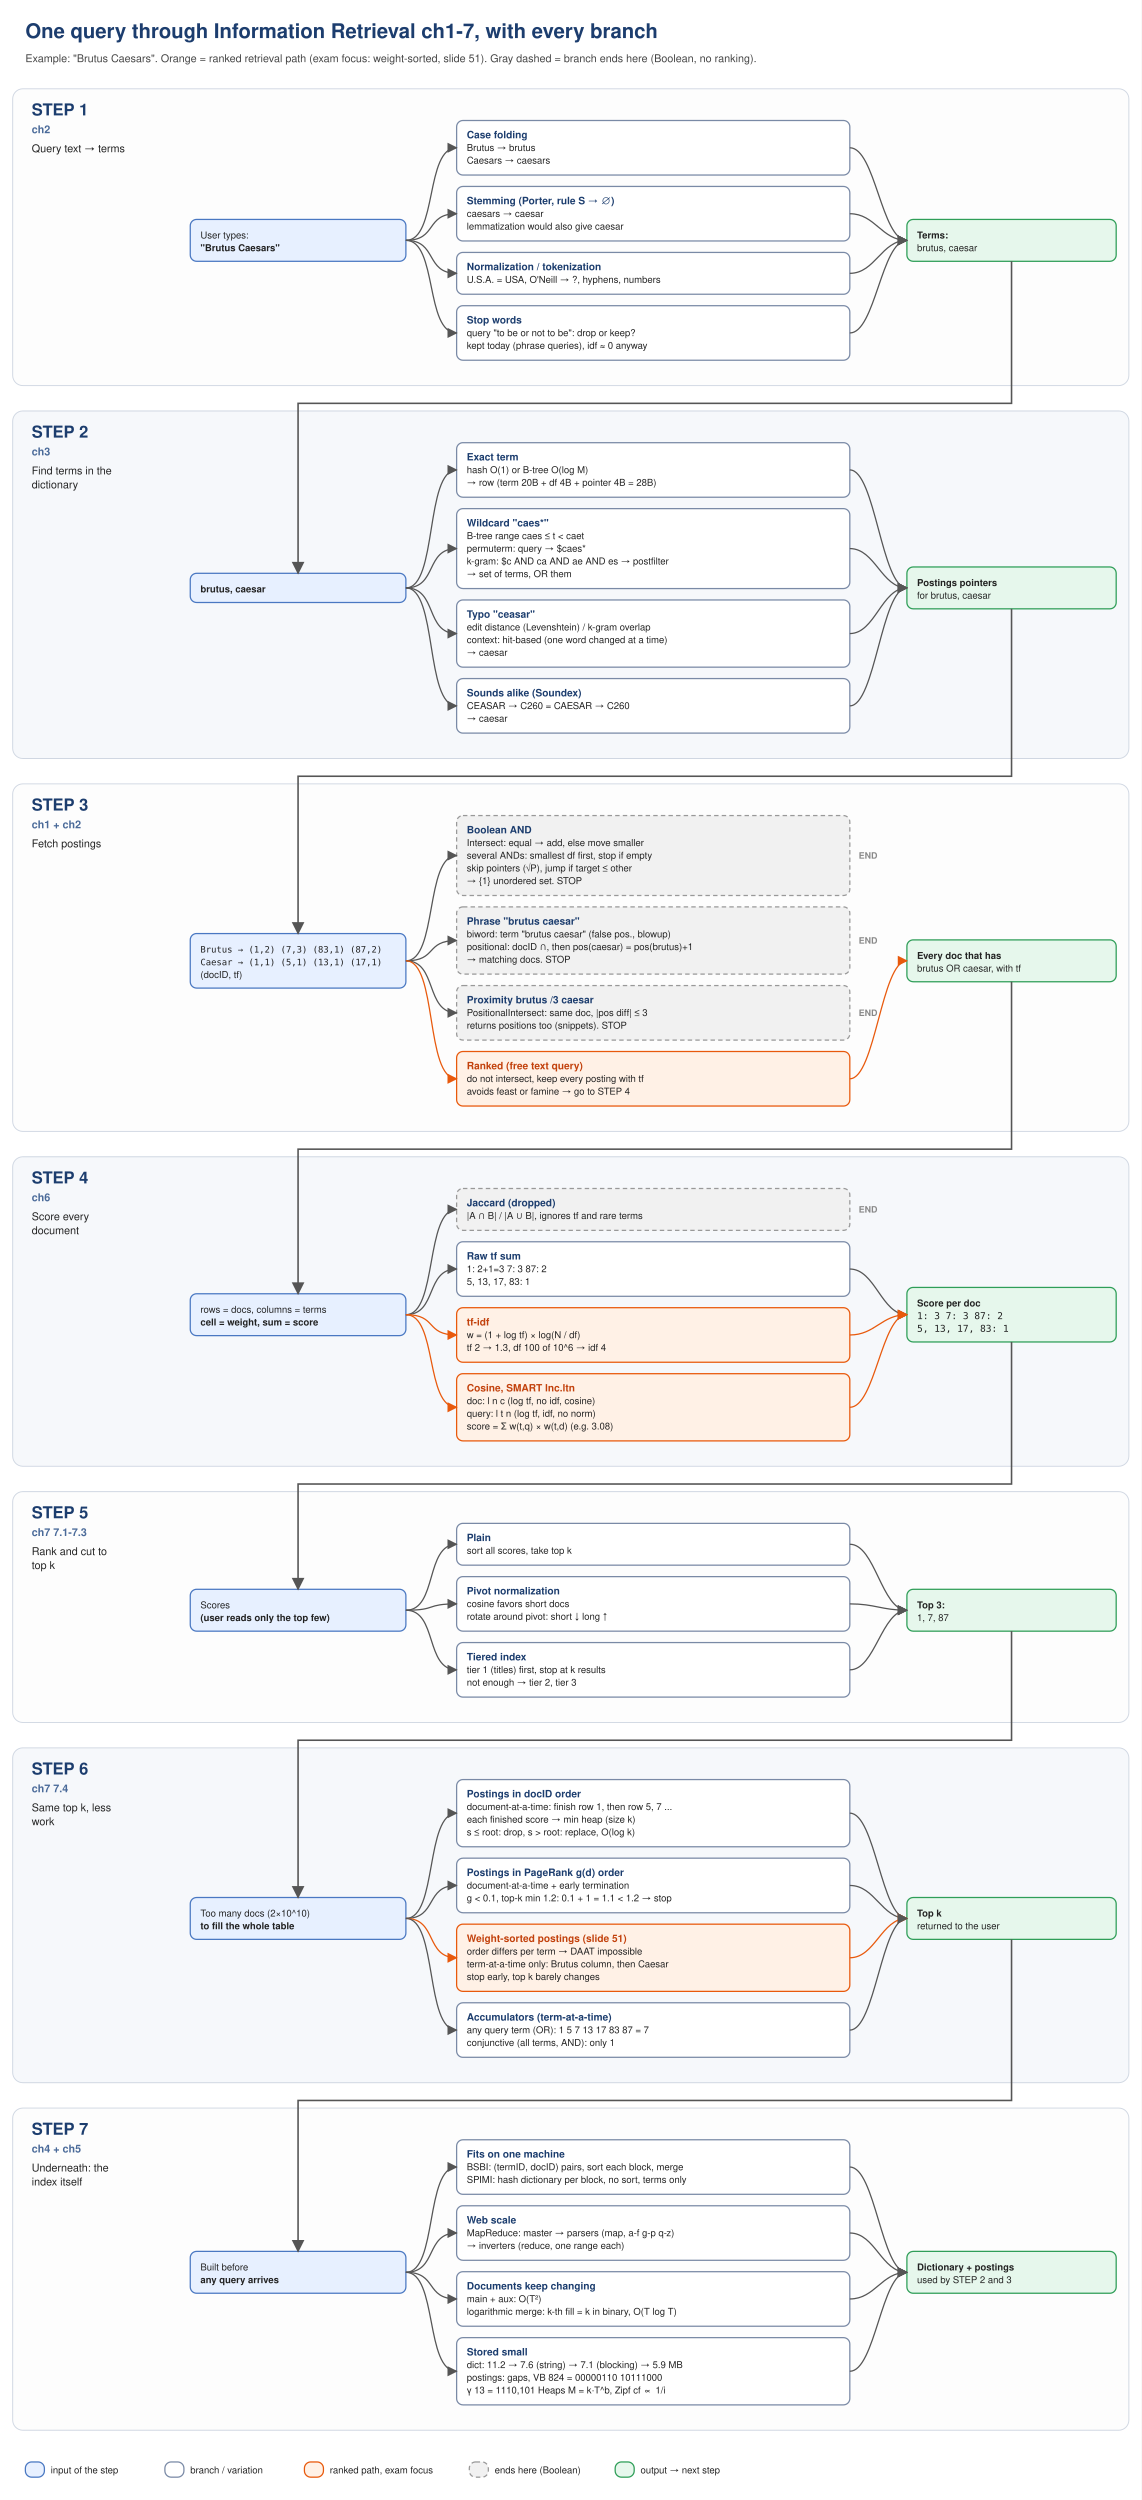
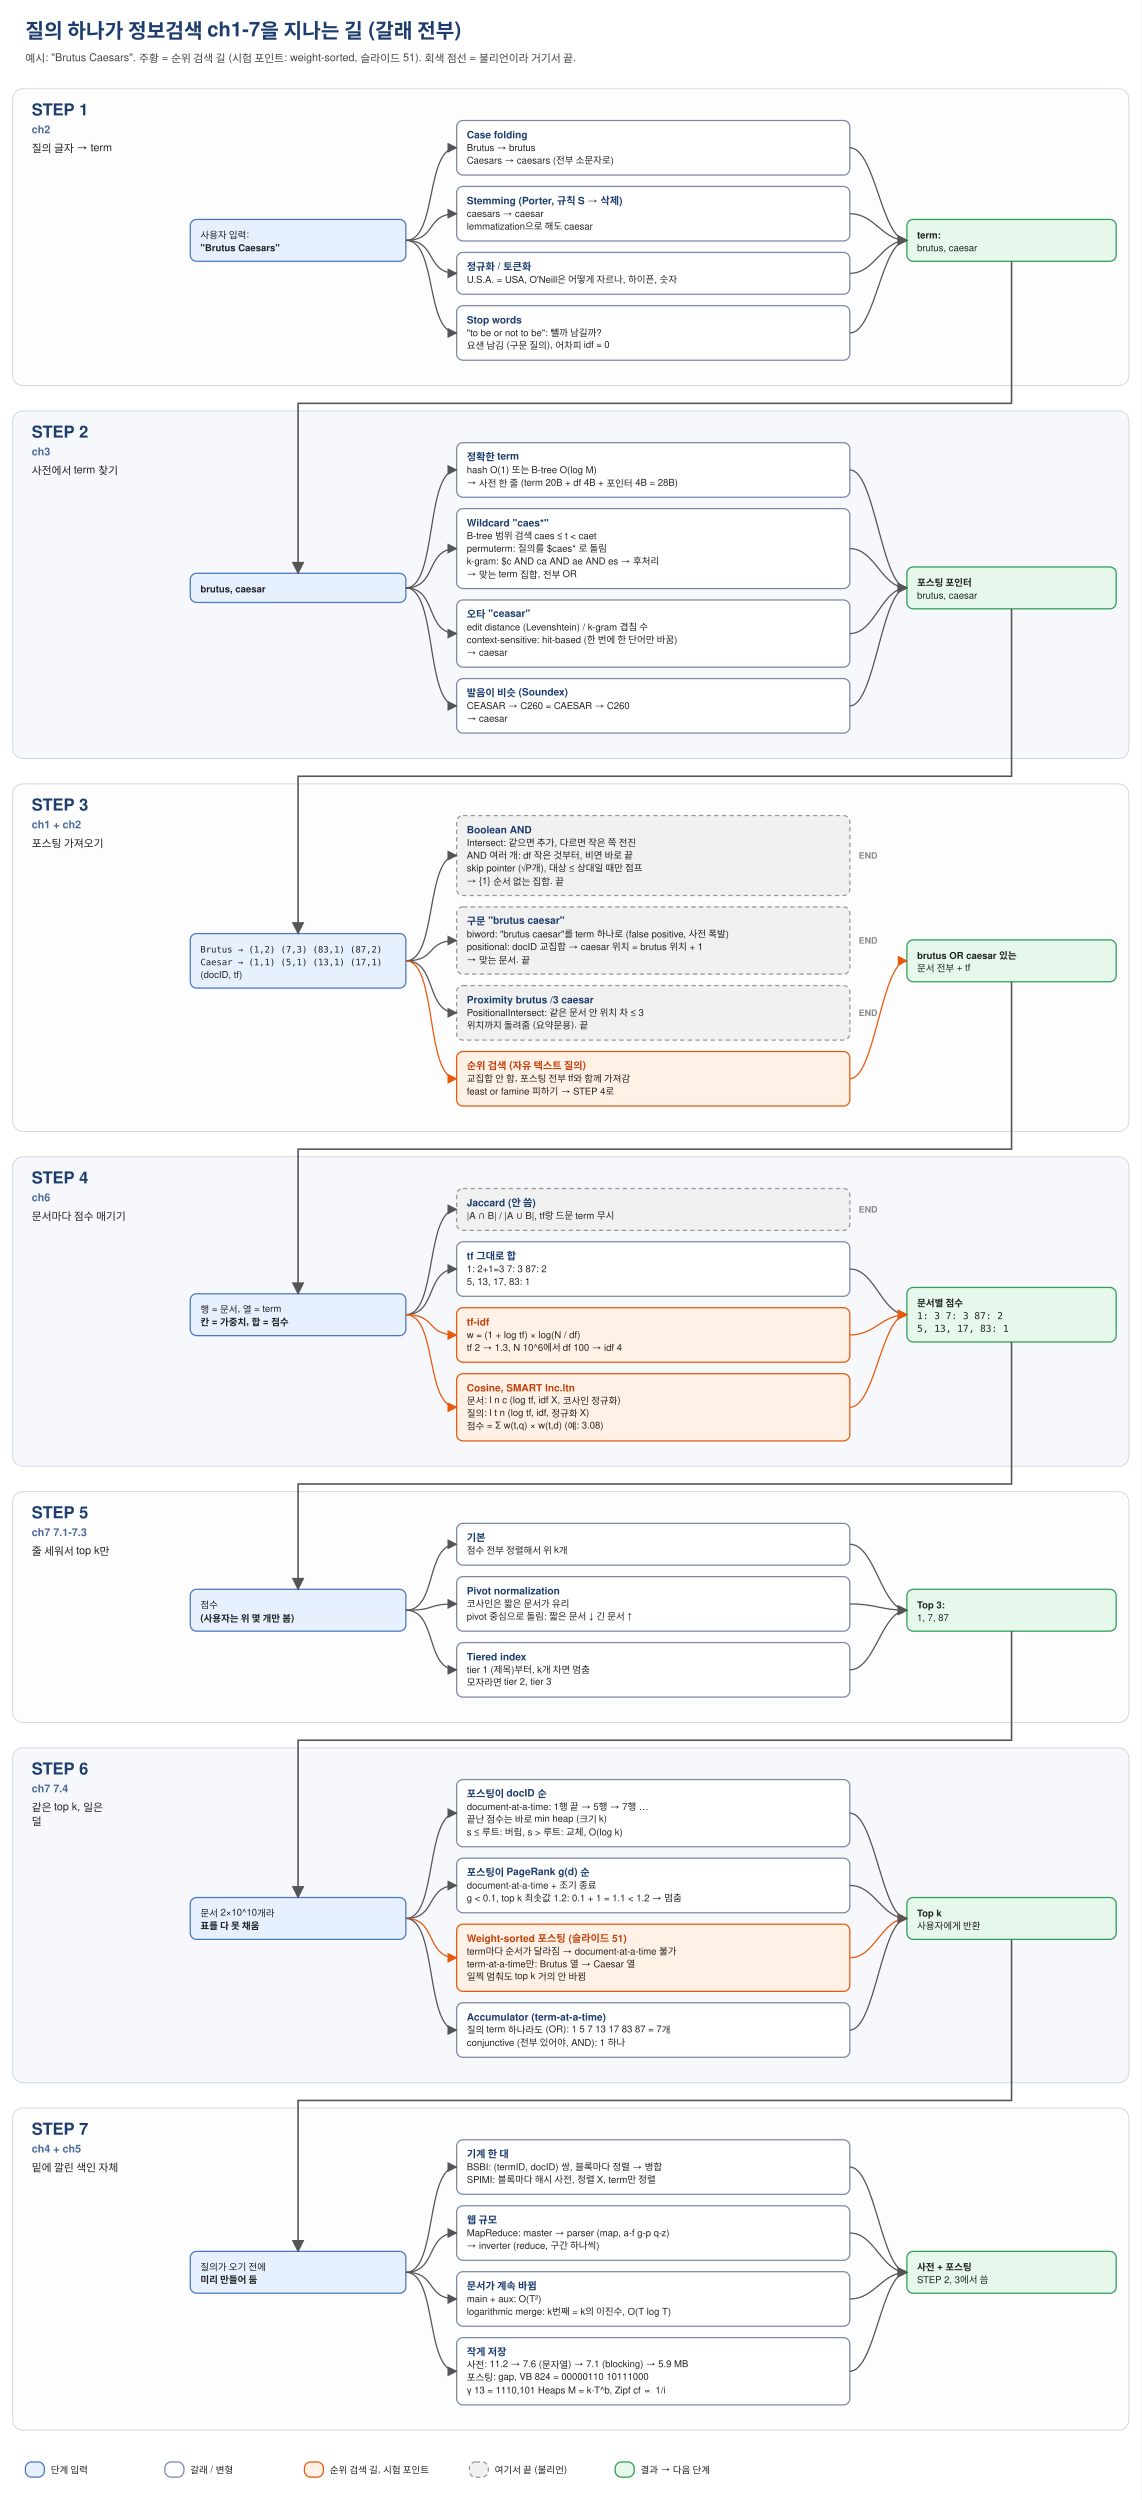
- <svg xmlns="http://www.w3.org/2000/svg" viewBox="0 0 1800 3942" width="1800" height="3942" font-family="Helvetica, Arial, sans-serif">
+ <svg xmlns="http://www.w3.org/2000/svg" viewBox="0 0 1800 3942" width="1800" height="3942" font-family="Apple SD Gothic Neo, Noto Sans KR, Malgun Gothic, Helvetica, Arial, sans-serif">
  <defs>
    <marker id="a" viewBox="0 0 10 10" refX="9" refY="5" markerWidth="8" markerHeight="8" orient="auto-start-reverse">
      <path d="M0,0 L10,5 L0,10 z" fill="#555" />
    </marker>
    <marker id="h" viewBox="0 0 10 10" refX="9" refY="5" markerWidth="8" markerHeight="8" orient="auto-start-reverse">
      <path d="M0,0 L10,5 L0,10 z" fill="#e8590c" />
    </marker>
  </defs>
  <rect width="1800" height="3942" fill="#ffffff" />
-   <text x="40" y="60" font-size="32" font-weight="700" fill="#1c3d6e">One query through Information Retrieval ch1-7, with every branch</text>
-   <text x="40" y="98" font-size="17" fill="#444">Example: "Brutus Caesars".  Orange = ranked retrieval path (exam focus: weight-sorted, slide 51).  Gray dashed = branch ends here (Boolean, no ranking).</text>
+   <text x="40" y="60" font-size="32" font-weight="700" fill="#1c3d6e">질의 하나가 정보검색 ch1-7을 지나는 길 (갈래 전부)</text>
+   <text x="40" y="98" font-size="17" fill="#444">예시: "Brutus Caesars".  주황 = 순위 검색 길 (시험 포인트: weight-sorted, 슬라이드 51).  회색 점선 = 불리언이라 거기서 끝.</text>
  <rect x="20" y="140" width="1760" height="468" rx="16" fill="#fdfdfd" stroke="#d0d7e2" stroke-width="1.5" />
  <text x="50" y="182" font-size="26" font-weight="700" fill="#1c3d6e">STEP 1</text>
  <text x="50" y="210" font-size="17" font-weight="700" fill="#4a6a99">ch2</text>
-   <text x="50" y="240" font-size="17" fill="#222">Query text → terms</text>
+   <text x="50" y="240" font-size="17" fill="#222">질의 글자 → term</text>
  <rect x="300" y="346" width="340" height="66" rx="10" fill="#e7f0ff" stroke="#4a78c2" stroke-width="2" />
-   <text x="316" y="376" font-size="15" fill="#222">User types:</text>
+   <text x="316" y="376" font-size="15" fill="#222">사용자 입력:</text>
  <text x="316" y="396" font-size="15" font-weight="700" fill="#222">"Brutus Caesars"</text>
  <rect x="1430" y="346" width="330" height="66" rx="10" fill="#e6f7ec" stroke="#2f9e58" stroke-width="2" />
-   <text x="1446" y="376" font-size="15" font-weight="700" fill="#222">Terms:</text>
+   <text x="1446" y="376" font-size="15" font-weight="700" fill="#222">term:</text>
  <text x="1446" y="396" font-size="15" fill="#222">brutus, caesar</text>
  <rect x="720" y="190" width="620" height="86" rx="10" fill="#ffffff" stroke="#7a8aa6" stroke-width="2" />
  <text x="736" y="218" font-size="16" font-weight="700" fill="#1c3d6e">Case folding</text>
  <text x="736" y="238" font-size="15" fill="#222">Brutus → brutus</text>
-   <text x="736" y="258" font-size="15" fill="#222">Caesars → caesars</text>
+   <text x="736" y="258" font-size="15" fill="#222">Caesars → caesars (전부 소문자로)</text>
  <path d="M640,379 C690,379 670,233 720,233" fill="none" stroke="#555" stroke-width="2" marker-end="url(#a)" />
  <path d="M1340,233 C1380,233 1390,379 1430,379" fill="none" stroke="#555" stroke-width="2" marker-end="url(#a)" />
  <rect x="720" y="294" width="620" height="86" rx="10" fill="#ffffff" stroke="#7a8aa6" stroke-width="2" />
-   <text x="736" y="322" font-size="16" font-weight="700" fill="#1c3d6e">Stemming (Porter, rule S → ∅)</text>
+   <text x="736" y="322" font-size="16" font-weight="700" fill="#1c3d6e">Stemming (Porter, 규칙 S → 삭제)</text>
  <text x="736" y="342" font-size="15" fill="#222">caesars → caesar</text>
-   <text x="736" y="362" font-size="15" fill="#222">lemmatization would also give caesar</text>
+   <text x="736" y="362" font-size="15" fill="#222">lemmatization으로 해도 caesar</text>
  <path d="M640,379 C690,379 670,337 720,337" fill="none" stroke="#555" stroke-width="2" marker-end="url(#a)" />
  <path d="M1340,337 C1380,337 1390,379 1430,379" fill="none" stroke="#555" stroke-width="2" marker-end="url(#a)" />
  <rect x="720" y="398" width="620" height="66" rx="10" fill="#ffffff" stroke="#7a8aa6" stroke-width="2" />
-   <text x="736" y="426" font-size="16" font-weight="700" fill="#1c3d6e">Normalization / tokenization</text>
-   <text x="736" y="446" font-size="15" fill="#222">U.S.A. = USA, O'Neill → ?, hyphens, numbers</text>
+   <text x="736" y="426" font-size="16" font-weight="700" fill="#1c3d6e">정규화 / 토큰화</text>
+   <text x="736" y="446" font-size="15" fill="#222">U.S.A. = USA, O'Neill은 어떻게 자르나, 하이픈, 숫자</text>
  <path d="M640,379 C690,379 670,431 720,431" fill="none" stroke="#555" stroke-width="2" marker-end="url(#a)" />
  <path d="M1340,431 C1380,431 1390,379 1430,379" fill="none" stroke="#555" stroke-width="2" marker-end="url(#a)" />
  <rect x="720" y="482" width="620" height="86" rx="10" fill="#ffffff" stroke="#7a8aa6" stroke-width="2" />
  <text x="736" y="510" font-size="16" font-weight="700" fill="#1c3d6e">Stop words</text>
-   <text x="736" y="530" font-size="15" fill="#222">query "to be or not to be": drop or keep?</text>
-   <text x="736" y="550" font-size="15" fill="#222">kept today (phrase queries), idf ≈ 0 anyway</text>
+   <text x="736" y="530" font-size="15" fill="#222">"to be or not to be": 뺄까 남길까?</text>
+   <text x="736" y="550" font-size="15" fill="#222">요샌 남김 (구문 질의), 어차피 idf ≈ 0</text>
  <path d="M640,379 C690,379 670,525 720,525" fill="none" stroke="#555" stroke-width="2" marker-end="url(#a)" />
  <path d="M1340,525 C1380,525 1390,379 1430,379" fill="none" stroke="#555" stroke-width="2" marker-end="url(#a)" />
  <rect x="20" y="648" width="1760" height="548" rx="16" fill="#f6f8fb" stroke="#d0d7e2" stroke-width="1.5" />
  <text x="50" y="690" font-size="26" font-weight="700" fill="#1c3d6e">STEP 2</text>
  <text x="50" y="718" font-size="17" font-weight="700" fill="#4a6a99">ch3</text>
-   <text x="50" y="748" font-size="17" fill="#222">Find terms in the</text>
-   <text x="50" y="770" font-size="17" fill="#222">dictionary</text>
+   <text x="50" y="748" font-size="17" fill="#222">사전에서 term 찾기</text>
  <rect x="300" y="904" width="340" height="46" rx="10" fill="#e7f0ff" stroke="#4a78c2" stroke-width="2" />
  <text x="316" y="934" font-size="15" font-weight="700" fill="#222">brutus, caesar</text>
  <rect x="1430" y="894" width="330" height="66" rx="10" fill="#e6f7ec" stroke="#2f9e58" stroke-width="2" />
-   <text x="1446" y="924" font-size="15" font-weight="700" fill="#222">Postings pointers</text>
-   <text x="1446" y="944" font-size="15" fill="#222">for brutus, caesar</text>
+   <text x="1446" y="924" font-size="15" font-weight="700" fill="#222">포스팅 포인터</text>
+   <text x="1446" y="944" font-size="15" fill="#222">brutus, caesar</text>
  <path d="M1595,412 L1595,636 L470,636 L470,904" fill="none" stroke="#555" stroke-width="2.5" marker-end="url(#a)" />
  <rect x="720" y="698" width="620" height="86" rx="10" fill="#ffffff" stroke="#7a8aa6" stroke-width="2" />
-   <text x="736" y="726" font-size="16" font-weight="700" fill="#1c3d6e">Exact term</text>
-   <text x="736" y="746" font-size="15" fill="#222">hash O(1)  or  B-tree O(log M)</text>
-   <text x="736" y="766" font-size="15" fill="#222">→ row (term 20B + df 4B + pointer 4B = 28B)</text>
+   <text x="736" y="726" font-size="16" font-weight="700" fill="#1c3d6e">정확한 term</text>
+   <text x="736" y="746" font-size="15" fill="#222">hash O(1)  또는  B-tree O(log M)</text>
+   <text x="736" y="766" font-size="15" fill="#222">→ 사전 한 줄 (term 20B + df 4B + 포인터 4B = 28B)</text>
  <path d="M640,927 C690,927 670,741 720,741" fill="none" stroke="#555" stroke-width="2" marker-end="url(#a)" />
  <path d="M1340,741 C1380,741 1390,927 1430,927" fill="none" stroke="#555" stroke-width="2" marker-end="url(#a)" />
  <rect x="720" y="802" width="620" height="126" rx="10" fill="#ffffff" stroke="#7a8aa6" stroke-width="2" />
  <text x="736" y="830" font-size="16" font-weight="700" fill="#1c3d6e">Wildcard "caes*"</text>
-   <text x="736" y="850" font-size="15" fill="#222">B-tree range  caes ≤ t &lt; caet</text>
-   <text x="736" y="870" font-size="15" fill="#222">permuterm: query → $caes*</text>
-   <text x="736" y="890" font-size="15" fill="#222">k-gram: $c AND ca AND ae AND es → postfilter</text>
-   <text x="736" y="910" font-size="15" fill="#222">→ set of terms, OR them</text>
+   <text x="736" y="850" font-size="15" fill="#222">B-tree 범위 검색  caes ≤ t &lt; caet</text>
+   <text x="736" y="870" font-size="15" fill="#222">permuterm: 질의를 $caes* 로 돌림</text>
+   <text x="736" y="890" font-size="15" fill="#222">k-gram: $c AND ca AND ae AND es → 후처리</text>
+   <text x="736" y="910" font-size="15" fill="#222">→ 맞는 term 집합, 전부 OR</text>
  <path d="M640,927 C690,927 670,865 720,865" fill="none" stroke="#555" stroke-width="2" marker-end="url(#a)" />
  <path d="M1340,865 C1380,865 1390,927 1430,927" fill="none" stroke="#555" stroke-width="2" marker-end="url(#a)" />
  <rect x="720" y="946" width="620" height="106" rx="10" fill="#ffffff" stroke="#7a8aa6" stroke-width="2" />
-   <text x="736" y="974" font-size="16" font-weight="700" fill="#1c3d6e">Typo "ceasar"</text>
-   <text x="736" y="994" font-size="15" fill="#222">edit distance (Levenshtein) / k-gram overlap</text>
-   <text x="736" y="1014" font-size="15" fill="#222">context: hit-based (one word changed at a time)</text>
+   <text x="736" y="974" font-size="16" font-weight="700" fill="#1c3d6e">오타 "ceasar"</text>
+   <text x="736" y="994" font-size="15" fill="#222">edit distance (Levenshtein) / k-gram 겹침 수</text>
+   <text x="736" y="1014" font-size="15" fill="#222">context-sensitive: hit-based (한 번에 한 단어만 바꿈)</text>
  <text x="736" y="1034" font-size="15" fill="#222">→ caesar</text>
  <path d="M640,927 C690,927 670,999 720,999" fill="none" stroke="#555" stroke-width="2" marker-end="url(#a)" />
  <path d="M1340,999 C1380,999 1390,927 1430,927" fill="none" stroke="#555" stroke-width="2" marker-end="url(#a)" />
  <rect x="720" y="1070" width="620" height="86" rx="10" fill="#ffffff" stroke="#7a8aa6" stroke-width="2" />
-   <text x="736" y="1098" font-size="16" font-weight="700" fill="#1c3d6e">Sounds alike (Soundex)</text>
+   <text x="736" y="1098" font-size="16" font-weight="700" fill="#1c3d6e">발음이 비슷 (Soundex)</text>
  <text x="736" y="1118" font-size="15" fill="#222">CEASAR → C260 = CAESAR → C260</text>
  <text x="736" y="1138" font-size="15" fill="#222">→ caesar</text>
  <path d="M640,927 C690,927 670,1113 720,1113" fill="none" stroke="#555" stroke-width="2" marker-end="url(#a)" />
  <path d="M1340,1113 C1380,1113 1390,927 1430,927" fill="none" stroke="#555" stroke-width="2" marker-end="url(#a)" />
  <rect x="20" y="1236" width="1760" height="548" rx="16" fill="#fdfdfd" stroke="#d0d7e2" stroke-width="1.5" />
  <text x="50" y="1278" font-size="26" font-weight="700" fill="#1c3d6e">STEP 3</text>
  <text x="50" y="1306" font-size="17" font-weight="700" fill="#4a6a99">ch1 + ch2</text>
-   <text x="50" y="1336" font-size="17" fill="#222">Fetch postings</text>
+   <text x="50" y="1336" font-size="17" fill="#222">포스팅 가져오기</text>
  <rect x="300" y="1472" width="340" height="86" rx="10" fill="#e7f0ff" stroke="#4a78c2" stroke-width="2" />
  <text x="316" y="1502" font-size="14" fill="#222" font-family="Menlo, Consolas, monospace">Brutus → (1,2) (7,3) (83,1) (87,2)</text>
  <text x="316" y="1522" font-size="14" fill="#222" font-family="Menlo, Consolas, monospace">Caesar → (1,1) (5,1) (13,1) (17,1)</text>
  <text x="316" y="1542" font-size="15" fill="#222">(docID, tf)</text>
  <rect x="1430" y="1482" width="330" height="66" rx="10" fill="#e6f7ec" stroke="#2f9e58" stroke-width="2" />
-   <text x="1446" y="1512" font-size="15" font-weight="700" fill="#222">Every doc that has</text>
-   <text x="1446" y="1532" font-size="15" fill="#222">brutus OR caesar, with tf</text>
+   <text x="1446" y="1512" font-size="15" font-weight="700" fill="#222">brutus OR caesar 있는</text>
+   <text x="1446" y="1532" font-size="15" fill="#222">문서 전부 + tf</text>
  <path d="M1595,960 L1595,1224 L470,1224 L470,1472" fill="none" stroke="#555" stroke-width="2.5" marker-end="url(#a)" />
  <rect x="720" y="1286" width="620" height="126" rx="10" fill="#f1f1f1" stroke="#999" stroke-width="2" stroke-dasharray="7 5" />
  <text x="736" y="1314" font-size="16" font-weight="700" fill="#1c3d6e">Boolean AND</text>
-   <text x="736" y="1334" font-size="15" fill="#222">Intersect: equal → add, else move smaller</text>
-   <text x="736" y="1354" font-size="15" fill="#222">several ANDs: smallest df first, stop if empty</text>
-   <text x="736" y="1374" font-size="15" fill="#222">skip pointers (√P), jump if target ≤ other</text>
-   <text x="736" y="1394" font-size="15" fill="#222">→ {1}  unordered set. STOP</text>
+   <text x="736" y="1334" font-size="15" fill="#222">Intersect: 같으면 추가, 다르면 작은 쪽 전진</text>
+   <text x="736" y="1354" font-size="15" fill="#222">AND 여러 개: df 작은 것부터, 비면 바로 끝</text>
+   <text x="736" y="1374" font-size="15" fill="#222">skip pointer (√P개), 대상 ≤ 상대일 때만 점프</text>
+   <text x="736" y="1394" font-size="15" fill="#222">→ {1} 순서 없는 집합. 끝</text>
  <path d="M640,1515 C690,1515 670,1349 720,1349" fill="none" stroke="#555" stroke-width="2" marker-end="url(#a)" />
  <text x="1354" y="1354" font-size="14" font-weight="700" fill="#888">END</text>
  <rect x="720" y="1430" width="620" height="106" rx="10" fill="#f1f1f1" stroke="#999" stroke-width="2" stroke-dasharray="7 5" />
-   <text x="736" y="1458" font-size="16" font-weight="700" fill="#1c3d6e">Phrase "brutus caesar"</text>
-   <text x="736" y="1478" font-size="15" fill="#222">biword: term "brutus caesar" (false pos., blowup)</text>
-   <text x="736" y="1498" font-size="15" fill="#222">positional: docID ∩, then pos(caesar) = pos(brutus)+1</text>
-   <text x="736" y="1518" font-size="15" fill="#222">→ matching docs. STOP</text>
+   <text x="736" y="1458" font-size="16" font-weight="700" fill="#1c3d6e">구문 "brutus caesar"</text>
+   <text x="736" y="1478" font-size="15" fill="#222">biword: "brutus caesar"를 term 하나로 (false positive, 사전 폭발)</text>
+   <text x="736" y="1498" font-size="15" fill="#222">positional: docID 교집합 → caesar 위치 = brutus 위치 + 1</text>
+   <text x="736" y="1518" font-size="15" fill="#222">→ 맞는 문서. 끝</text>
  <path d="M640,1515 C690,1515 670,1483 720,1483" fill="none" stroke="#555" stroke-width="2" marker-end="url(#a)" />
  <text x="1354" y="1488" font-size="14" font-weight="700" fill="#888">END</text>
  <rect x="720" y="1554" width="620" height="86" rx="10" fill="#f1f1f1" stroke="#999" stroke-width="2" stroke-dasharray="7 5" />
  <text x="736" y="1582" font-size="16" font-weight="700" fill="#1c3d6e">Proximity  brutus /3 caesar</text>
-   <text x="736" y="1602" font-size="15" fill="#222">PositionalIntersect: same doc, |pos diff| ≤ 3</text>
-   <text x="736" y="1622" font-size="15" fill="#222">returns positions too (snippets). STOP</text>
+   <text x="736" y="1602" font-size="15" fill="#222">PositionalIntersect: 같은 문서 안 위치 차 ≤ 3</text>
+   <text x="736" y="1622" font-size="15" fill="#222">위치까지 돌려줌 (요약문용). 끝</text>
  <path d="M640,1515 C690,1515 670,1597 720,1597" fill="none" stroke="#555" stroke-width="2" marker-end="url(#a)" />
  <text x="1354" y="1602" font-size="14" font-weight="700" fill="#888">END</text>
  <rect x="720" y="1658" width="620" height="86" rx="10" fill="#fff1e6" stroke="#e8590c" stroke-width="2" />
-   <text x="736" y="1686" font-size="16" font-weight="700" fill="#c2410c">Ranked (free text query)</text>
-   <text x="736" y="1706" font-size="15" fill="#222">do not intersect, keep every posting with tf</text>
-   <text x="736" y="1726" font-size="15" fill="#222">avoids feast or famine → go to STEP 4</text>
+   <text x="736" y="1686" font-size="16" font-weight="700" fill="#c2410c">순위 검색 (자유 텍스트 질의)</text>
+   <text x="736" y="1706" font-size="15" fill="#222">교집합 안 함, 포스팅 전부 tf와 함께 가져감</text>
+   <text x="736" y="1726" font-size="15" fill="#222">feast or famine 피하기 → STEP 4로</text>
  <path d="M640,1515 C690,1515 670,1701 720,1701" fill="none" stroke="#e8590c" stroke-width="2" marker-end="url(#h)" />
  <path d="M1340,1701 C1380,1701 1390,1515 1430,1515" fill="none" stroke="#e8590c" stroke-width="2" marker-end="url(#h)" />
  <rect x="20" y="1824" width="1760" height="488" rx="16" fill="#f6f8fb" stroke="#d0d7e2" stroke-width="1.5" />
  <text x="50" y="1866" font-size="26" font-weight="700" fill="#1c3d6e">STEP 4</text>
  <text x="50" y="1894" font-size="17" font-weight="700" fill="#4a6a99">ch6</text>
-   <text x="50" y="1924" font-size="17" fill="#222">Score every</text>
-   <text x="50" y="1946" font-size="17" fill="#222">document</text>
+   <text x="50" y="1924" font-size="17" fill="#222">문서마다 점수 매기기</text>
  <rect x="300" y="2040" width="340" height="66" rx="10" fill="#e7f0ff" stroke="#4a78c2" stroke-width="2" />
-   <text x="316" y="2070" font-size="15" fill="#222">rows = docs, columns = terms</text>
-   <text x="316" y="2090" font-size="15" font-weight="700" fill="#222">cell = weight, sum = score</text>
+   <text x="316" y="2070" font-size="15" fill="#222">행 = 문서, 열 = term</text>
+   <text x="316" y="2090" font-size="15" font-weight="700" fill="#222">칸 = 가중치, 합 = 점수</text>
  <rect x="1430" y="2030" width="330" height="86" rx="10" fill="#e6f7ec" stroke="#2f9e58" stroke-width="2" />
-   <text x="1446" y="2060" font-size="15" font-weight="700" fill="#222">Score per doc</text>
+   <text x="1446" y="2060" font-size="15" font-weight="700" fill="#222">문서별 점수</text>
  <text x="1446" y="2080" font-size="15" fill="#222" font-family="Menlo, Consolas, monospace">1: 3   7: 3   87: 2</text>
  <text x="1446" y="2100" font-size="15" fill="#222" font-family="Menlo, Consolas, monospace">5, 13, 17, 83: 1</text>
  <path d="M1595,1548 L1595,1812 L470,1812 L470,2040" fill="none" stroke="#555" stroke-width="2.5" marker-end="url(#a)" />
  <rect x="720" y="1874" width="620" height="66" rx="10" fill="#f1f1f1" stroke="#999" stroke-width="2" stroke-dasharray="7 5" />
-   <text x="736" y="1902" font-size="16" font-weight="700" fill="#1c3d6e">Jaccard (dropped)</text>
-   <text x="736" y="1922" font-size="15" fill="#222">|A ∩ B| / |A ∪ B|, ignores tf and rare terms</text>
+   <text x="736" y="1902" font-size="16" font-weight="700" fill="#1c3d6e">Jaccard (안 씀)</text>
+   <text x="736" y="1922" font-size="15" fill="#222">|A ∩ B| / |A ∪ B|, tf랑 드문 term 무시</text>
  <path d="M640,2073 C690,2073 670,1907 720,1907" fill="none" stroke="#555" stroke-width="2" marker-end="url(#a)" />
  <text x="1354" y="1912" font-size="14" font-weight="700" fill="#888">END</text>
  <rect x="720" y="1958" width="620" height="86" rx="10" fill="#ffffff" stroke="#7a8aa6" stroke-width="2" />
-   <text x="736" y="1986" font-size="16" font-weight="700" fill="#1c3d6e">Raw tf sum</text>
+   <text x="736" y="1986" font-size="16" font-weight="700" fill="#1c3d6e">tf 그대로 합</text>
  <text x="736" y="2006" font-size="15" fill="#222">1: 2+1=3   7: 3   87: 2</text>
  <text x="736" y="2026" font-size="15" fill="#222">5, 13, 17, 83: 1</text>
  <path d="M640,2073 C690,2073 670,2001 720,2001" fill="none" stroke="#555" stroke-width="2" marker-end="url(#a)" />
  <path d="M1340,2001 C1380,2001 1390,2073 1430,2073" fill="none" stroke="#555" stroke-width="2" marker-end="url(#a)" />
  <rect x="720" y="2062" width="620" height="86" rx="10" fill="#fff1e6" stroke="#e8590c" stroke-width="2" />
  <text x="736" y="2090" font-size="16" font-weight="700" fill="#c2410c">tf-idf</text>
  <text x="736" y="2110" font-size="15" fill="#222">w = (1 + log tf) × log(N / df)</text>
-   <text x="736" y="2130" font-size="15" fill="#222">tf 2 → 1.3, df 100 of 10^6 → idf 4</text>
+   <text x="736" y="2130" font-size="15" fill="#222">tf 2 → 1.3, N 10^6에서 df 100 → idf 4</text>
  <path d="M640,2073 C690,2073 670,2105 720,2105" fill="none" stroke="#e8590c" stroke-width="2" marker-end="url(#h)" />
  <path d="M1340,2105 C1380,2105 1390,2073 1430,2073" fill="none" stroke="#e8590c" stroke-width="2" marker-end="url(#h)" />
  <rect x="720" y="2166" width="620" height="106" rx="10" fill="#fff1e6" stroke="#e8590c" stroke-width="2" />
  <text x="736" y="2194" font-size="16" font-weight="700" fill="#c2410c">Cosine, SMART lnc.ltn</text>
-   <text x="736" y="2214" font-size="15" fill="#222">doc: l n c (log tf, no idf, cosine)</text>
-   <text x="736" y="2234" font-size="15" fill="#222">query: l t n (log tf, idf, no norm)</text>
-   <text x="736" y="2254" font-size="15" fill="#222">score = Σ w(t,q) × w(t,d)  (e.g. 3.08)</text>
+   <text x="736" y="2214" font-size="15" fill="#222">문서: l n c (log tf, idf X, 코사인 정규화)</text>
+   <text x="736" y="2234" font-size="15" fill="#222">질의: l t n (log tf, idf, 정규화 X)</text>
+   <text x="736" y="2254" font-size="15" fill="#222">점수 = Σ w(t,q) × w(t,d)  (예: 3.08)</text>
  <path d="M640,2073 C690,2073 670,2219 720,2219" fill="none" stroke="#e8590c" stroke-width="2" marker-end="url(#h)" />
  <path d="M1340,2219 C1380,2219 1390,2073 1430,2073" fill="none" stroke="#e8590c" stroke-width="2" marker-end="url(#h)" />
  <rect x="20" y="2352" width="1760" height="364" rx="16" fill="#fdfdfd" stroke="#d0d7e2" stroke-width="1.5" />
  <text x="50" y="2394" font-size="26" font-weight="700" fill="#1c3d6e">STEP 5</text>
  <text x="50" y="2422" font-size="17" font-weight="700" fill="#4a6a99">ch7 7.1-7.3</text>
-   <text x="50" y="2452" font-size="17" fill="#222">Rank and cut to</text>
-   <text x="50" y="2474" font-size="17" fill="#222">top k</text>
+   <text x="50" y="2452" font-size="17" fill="#222">줄 세워서 top k만</text>
  <rect x="300" y="2506" width="340" height="66" rx="10" fill="#e7f0ff" stroke="#4a78c2" stroke-width="2" />
-   <text x="316" y="2536" font-size="15" fill="#222">Scores</text>
-   <text x="316" y="2556" font-size="15" font-weight="700" fill="#222">(user reads only the top few)</text>
+   <text x="316" y="2536" font-size="15" fill="#222">점수</text>
+   <text x="316" y="2556" font-size="15" font-weight="700" fill="#222">(사용자는 위 몇 개만 봄)</text>
  <rect x="1430" y="2506" width="330" height="66" rx="10" fill="#e6f7ec" stroke="#2f9e58" stroke-width="2" />
  <text x="1446" y="2536" font-size="15" font-weight="700" fill="#222">Top 3:</text>
  <text x="1446" y="2556" font-size="15" fill="#222">1, 7, 87</text>
  <path d="M1595,2116 L1595,2340 L470,2340 L470,2506" fill="none" stroke="#555" stroke-width="2.5" marker-end="url(#a)" />
  <rect x="720" y="2402" width="620" height="66" rx="10" fill="#ffffff" stroke="#7a8aa6" stroke-width="2" />
-   <text x="736" y="2430" font-size="16" font-weight="700" fill="#1c3d6e">Plain</text>
-   <text x="736" y="2450" font-size="15" fill="#222">sort all scores, take top k</text>
+   <text x="736" y="2430" font-size="16" font-weight="700" fill="#1c3d6e">기본</text>
+   <text x="736" y="2450" font-size="15" fill="#222">점수 전부 정렬해서 위 k개</text>
  <path d="M640,2539 C690,2539 670,2435 720,2435" fill="none" stroke="#555" stroke-width="2" marker-end="url(#a)" />
  <path d="M1340,2435 C1380,2435 1390,2539 1430,2539" fill="none" stroke="#555" stroke-width="2" marker-end="url(#a)" />
  <rect x="720" y="2486" width="620" height="86" rx="10" fill="#ffffff" stroke="#7a8aa6" stroke-width="2" />
  <text x="736" y="2514" font-size="16" font-weight="700" fill="#1c3d6e">Pivot normalization</text>
-   <text x="736" y="2534" font-size="15" fill="#222">cosine favors short docs</text>
-   <text x="736" y="2554" font-size="15" fill="#222">rotate around pivot: short ↓  long ↑</text>
+   <text x="736" y="2534" font-size="15" fill="#222">코사인은 짧은 문서가 유리</text>
+   <text x="736" y="2554" font-size="15" fill="#222">pivot 중심으로 돌림: 짧은 문서 ↓  긴 문서 ↑</text>
  <path d="M640,2539 C690,2539 670,2529 720,2529" fill="none" stroke="#555" stroke-width="2" marker-end="url(#a)" />
  <path d="M1340,2529 C1380,2529 1390,2539 1430,2539" fill="none" stroke="#555" stroke-width="2" marker-end="url(#a)" />
  <rect x="720" y="2590" width="620" height="86" rx="10" fill="#ffffff" stroke="#7a8aa6" stroke-width="2" />
  <text x="736" y="2618" font-size="16" font-weight="700" fill="#1c3d6e">Tiered index</text>
-   <text x="736" y="2638" font-size="15" fill="#222">tier 1 (titles) first, stop at k results</text>
-   <text x="736" y="2658" font-size="15" fill="#222">not enough → tier 2, tier 3</text>
+   <text x="736" y="2638" font-size="15" fill="#222">tier 1 (제목)부터, k개 차면 멈춤</text>
+   <text x="736" y="2658" font-size="15" fill="#222">모자라면 tier 2, tier 3</text>
  <path d="M640,2539 C690,2539 670,2633 720,2633" fill="none" stroke="#555" stroke-width="2" marker-end="url(#a)" />
  <path d="M1340,2633 C1380,2633 1390,2539 1430,2539" fill="none" stroke="#555" stroke-width="2" marker-end="url(#a)" />
  <rect x="20" y="2756" width="1760" height="528" rx="16" fill="#f6f8fb" stroke="#d0d7e2" stroke-width="1.5" />
  <text x="50" y="2798" font-size="26" font-weight="700" fill="#1c3d6e">STEP 6</text>
  <text x="50" y="2826" font-size="17" font-weight="700" fill="#4a6a99">ch7 7.4</text>
-   <text x="50" y="2856" font-size="17" fill="#222">Same top k, less</text>
-   <text x="50" y="2878" font-size="17" fill="#222">work</text>
+   <text x="50" y="2856" font-size="17" fill="#222">같은 top k, 일은</text>
+   <text x="50" y="2878" font-size="17" fill="#222">덜</text>
  <rect x="300" y="2992" width="340" height="66" rx="10" fill="#e7f0ff" stroke="#4a78c2" stroke-width="2" />
-   <text x="316" y="3022" font-size="15" fill="#222">Too many docs (2×10^10)</text>
-   <text x="316" y="3042" font-size="15" font-weight="700" fill="#222">to fill the whole table</text>
+   <text x="316" y="3022" font-size="15" fill="#222">문서 2×10^10개라</text>
+   <text x="316" y="3042" font-size="15" font-weight="700" fill="#222">표를 다 못 채움</text>
  <rect x="1430" y="2992" width="330" height="66" rx="10" fill="#e6f7ec" stroke="#2f9e58" stroke-width="2" />
  <text x="1446" y="3022" font-size="15" font-weight="700" fill="#222">Top k</text>
-   <text x="1446" y="3042" font-size="15" fill="#222">returned to the user</text>
+   <text x="1446" y="3042" font-size="15" fill="#222">사용자에게 반환</text>
  <path d="M1595,2572 L1595,2744 L470,2744 L470,2992" fill="none" stroke="#555" stroke-width="2.5" marker-end="url(#a)" />
  <rect x="720" y="2806" width="620" height="106" rx="10" fill="#ffffff" stroke="#7a8aa6" stroke-width="2" />
-   <text x="736" y="2834" font-size="16" font-weight="700" fill="#1c3d6e">Postings in docID order</text>
-   <text x="736" y="2854" font-size="15" fill="#222">document-at-a-time: finish row 1, then row 5, 7 ...</text>
-   <text x="736" y="2874" font-size="15" fill="#222">each finished score → min heap (size k)</text>
-   <text x="736" y="2894" font-size="15" fill="#222">s ≤ root: drop, s &gt; root: replace, O(log k)</text>
+   <text x="736" y="2834" font-size="16" font-weight="700" fill="#1c3d6e">포스팅이 docID 순</text>
+   <text x="736" y="2854" font-size="15" fill="#222">document-at-a-time: 1행 끝 → 5행 → 7행 …</text>
+   <text x="736" y="2874" font-size="15" fill="#222">끝난 점수는 바로 min heap (크기 k)</text>
+   <text x="736" y="2894" font-size="15" fill="#222">s ≤ 루트: 버림, s &gt; 루트: 교체, O(log k)</text>
  <path d="M640,3025 C690,3025 670,2859 720,2859" fill="none" stroke="#555" stroke-width="2" marker-end="url(#a)" />
  <path d="M1340,2859 C1380,2859 1390,3025 1430,3025" fill="none" stroke="#555" stroke-width="2" marker-end="url(#a)" />
  <rect x="720" y="2930" width="620" height="86" rx="10" fill="#ffffff" stroke="#7a8aa6" stroke-width="2" />
-   <text x="736" y="2958" font-size="16" font-weight="700" fill="#1c3d6e">Postings in PageRank g(d) order</text>
-   <text x="736" y="2978" font-size="15" fill="#222">document-at-a-time + early termination</text>
-   <text x="736" y="2998" font-size="15" fill="#222">g &lt; 0.1, top-k min 1.2: 0.1 + 1 = 1.1 &lt; 1.2 → stop</text>
+   <text x="736" y="2958" font-size="16" font-weight="700" fill="#1c3d6e">포스팅이 PageRank g(d) 순</text>
+   <text x="736" y="2978" font-size="15" fill="#222">document-at-a-time + 조기 종료</text>
+   <text x="736" y="2998" font-size="15" fill="#222">g &lt; 0.1, top k 최솟값 1.2: 0.1 + 1 = 1.1 &lt; 1.2 → 멈춤</text>
  <path d="M640,3025 C690,3025 670,2973 720,2973" fill="none" stroke="#555" stroke-width="2" marker-end="url(#a)" />
  <path d="M1340,2973 C1380,2973 1390,3025 1430,3025" fill="none" stroke="#555" stroke-width="2" marker-end="url(#a)" />
  <rect x="720" y="3034" width="620" height="106" rx="10" fill="#fff1e6" stroke="#e8590c" stroke-width="2" />
-   <text x="736" y="3062" font-size="16" font-weight="700" fill="#c2410c">Weight-sorted postings (slide 51)</text>
-   <text x="736" y="3082" font-size="15" fill="#222">order differs per term → DAAT impossible</text>
-   <text x="736" y="3102" font-size="15" fill="#222">term-at-a-time only: Brutus column, then Caesar</text>
-   <text x="736" y="3122" font-size="15" fill="#222">stop early, top k barely changes</text>
+   <text x="736" y="3062" font-size="16" font-weight="700" fill="#c2410c">Weight-sorted 포스팅 (슬라이드 51)</text>
+   <text x="736" y="3082" font-size="15" fill="#222">term마다 순서가 달라짐 → document-at-a-time 불가</text>
+   <text x="736" y="3102" font-size="15" fill="#222">term-at-a-time만: Brutus 열 → Caesar 열</text>
+   <text x="736" y="3122" font-size="15" fill="#222">일찍 멈춰도 top k 거의 안 바뀜</text>
  <path d="M640,3025 C690,3025 670,3087 720,3087" fill="none" stroke="#e8590c" stroke-width="2" marker-end="url(#h)" />
  <path d="M1340,3087 C1380,3087 1390,3025 1430,3025" fill="none" stroke="#e8590c" stroke-width="2" marker-end="url(#h)" />
  <rect x="720" y="3158" width="620" height="86" rx="10" fill="#ffffff" stroke="#7a8aa6" stroke-width="2" />
-   <text x="736" y="3186" font-size="16" font-weight="700" fill="#1c3d6e">Accumulators (term-at-a-time)</text>
-   <text x="736" y="3206" font-size="15" fill="#222">any query term (OR): 1 5 7 13 17 83 87 = 7</text>
-   <text x="736" y="3226" font-size="15" fill="#222">conjunctive (all terms, AND): only 1</text>
+   <text x="736" y="3186" font-size="16" font-weight="700" fill="#1c3d6e">Accumulator (term-at-a-time)</text>
+   <text x="736" y="3206" font-size="15" fill="#222">질의 term 하나라도 (OR): 1 5 7 13 17 83 87 = 7개</text>
+   <text x="736" y="3226" font-size="15" fill="#222">conjunctive (전부 있어야, AND): 1 하나</text>
  <path d="M640,3025 C690,3025 670,3201 720,3201" fill="none" stroke="#555" stroke-width="2" marker-end="url(#a)" />
  <path d="M1340,3201 C1380,3201 1390,3025 1430,3025" fill="none" stroke="#555" stroke-width="2" marker-end="url(#a)" />
  <rect x="20" y="3324" width="1760" height="508" rx="16" fill="#fdfdfd" stroke="#d0d7e2" stroke-width="1.5" />
  <text x="50" y="3366" font-size="26" font-weight="700" fill="#1c3d6e">STEP 7</text>
  <text x="50" y="3394" font-size="17" font-weight="700" fill="#4a6a99">ch4 + ch5</text>
-   <text x="50" y="3424" font-size="17" fill="#222">Underneath: the</text>
-   <text x="50" y="3446" font-size="17" fill="#222">index itself</text>
+   <text x="50" y="3424" font-size="17" fill="#222">밑에 깔린 색인 자체</text>
  <rect x="300" y="3550" width="340" height="66" rx="10" fill="#e7f0ff" stroke="#4a78c2" stroke-width="2" />
-   <text x="316" y="3580" font-size="15" fill="#222">Built before</text>
-   <text x="316" y="3600" font-size="15" font-weight="700" fill="#222">any query arrives</text>
+   <text x="316" y="3580" font-size="15" fill="#222">질의가 오기 전에</text>
+   <text x="316" y="3600" font-size="15" font-weight="700" fill="#222">미리 만들어 둠</text>
  <rect x="1430" y="3550" width="330" height="66" rx="10" fill="#e6f7ec" stroke="#2f9e58" stroke-width="2" />
-   <text x="1446" y="3580" font-size="15" font-weight="700" fill="#222">Dictionary + postings</text>
-   <text x="1446" y="3600" font-size="15" fill="#222">used by STEP 2 and 3</text>
+   <text x="1446" y="3580" font-size="15" font-weight="700" fill="#222">사전 + 포스팅</text>
+   <text x="1446" y="3600" font-size="15" fill="#222">STEP 2, 3에서 씀</text>
  <path d="M1595,3058 L1595,3312 L470,3312 L470,3550" fill="none" stroke="#555" stroke-width="2.5" marker-end="url(#a)" />
  <rect x="720" y="3374" width="620" height="86" rx="10" fill="#ffffff" stroke="#7a8aa6" stroke-width="2" />
-   <text x="736" y="3402" font-size="16" font-weight="700" fill="#1c3d6e">Fits on one machine</text>
-   <text x="736" y="3422" font-size="15" fill="#222">BSBI: (termID, docID) pairs, sort each block, merge</text>
-   <text x="736" y="3442" font-size="15" fill="#222">SPIMI: hash dictionary per block, no sort, terms only</text>
+   <text x="736" y="3402" font-size="16" font-weight="700" fill="#1c3d6e">기계 한 대</text>
+   <text x="736" y="3422" font-size="15" fill="#222">BSBI: (termID, docID) 쌍, 블록마다 정렬 → 병합</text>
+   <text x="736" y="3442" font-size="15" fill="#222">SPIMI: 블록마다 해시 사전, 정렬 X, term만 정렬</text>
  <path d="M640,3583 C690,3583 670,3417 720,3417" fill="none" stroke="#555" stroke-width="2" marker-end="url(#a)" />
  <path d="M1340,3417 C1380,3417 1390,3583 1430,3583" fill="none" stroke="#555" stroke-width="2" marker-end="url(#a)" />
  <rect x="720" y="3478" width="620" height="86" rx="10" fill="#ffffff" stroke="#7a8aa6" stroke-width="2" />
-   <text x="736" y="3506" font-size="16" font-weight="700" fill="#1c3d6e">Web scale</text>
-   <text x="736" y="3526" font-size="15" fill="#222">MapReduce: master → parsers (map, a-f g-p q-z)</text>
-   <text x="736" y="3546" font-size="15" fill="#222">→ inverters (reduce, one range each)</text>
+   <text x="736" y="3506" font-size="16" font-weight="700" fill="#1c3d6e">웹 규모</text>
+   <text x="736" y="3526" font-size="15" fill="#222">MapReduce: master → parser (map, a-f g-p q-z)</text>
+   <text x="736" y="3546" font-size="15" fill="#222">→ inverter (reduce, 구간 하나씩)</text>
  <path d="M640,3583 C690,3583 670,3521 720,3521" fill="none" stroke="#555" stroke-width="2" marker-end="url(#a)" />
  <path d="M1340,3521 C1380,3521 1390,3583 1430,3583" fill="none" stroke="#555" stroke-width="2" marker-end="url(#a)" />
  <rect x="720" y="3582" width="620" height="86" rx="10" fill="#ffffff" stroke="#7a8aa6" stroke-width="2" />
-   <text x="736" y="3610" font-size="16" font-weight="700" fill="#1c3d6e">Documents keep changing</text>
+   <text x="736" y="3610" font-size="16" font-weight="700" fill="#1c3d6e">문서가 계속 바뀜</text>
  <text x="736" y="3630" font-size="15" fill="#222">main + aux: O(T²)</text>
-   <text x="736" y="3650" font-size="15" fill="#222">logarithmic merge: k-th fill = k in binary, O(T log T)</text>
+   <text x="736" y="3650" font-size="15" fill="#222">logarithmic merge: k번째 = k의 이진수, O(T log T)</text>
  <path d="M640,3583 C690,3583 670,3625 720,3625" fill="none" stroke="#555" stroke-width="2" marker-end="url(#a)" />
  <path d="M1340,3625 C1380,3625 1390,3583 1430,3583" fill="none" stroke="#555" stroke-width="2" marker-end="url(#a)" />
  <rect x="720" y="3686" width="620" height="106" rx="10" fill="#ffffff" stroke="#7a8aa6" stroke-width="2" />
-   <text x="736" y="3714" font-size="16" font-weight="700" fill="#1c3d6e">Stored small</text>
-   <text x="736" y="3734" font-size="15" fill="#222">dict: 11.2 → 7.6 (string) → 7.1 (blocking) → 5.9 MB</text>
-   <text x="736" y="3754" font-size="15" fill="#222">postings: gaps, VB 824 = 00000110 10111000</text>
+   <text x="736" y="3714" font-size="16" font-weight="700" fill="#1c3d6e">작게 저장</text>
+   <text x="736" y="3734" font-size="15" fill="#222">사전: 11.2 → 7.6 (문자열) → 7.1 (blocking) → 5.9 MB</text>
+   <text x="736" y="3754" font-size="15" fill="#222">포스팅: gap, VB 824 = 00000110 10111000</text>
  <text x="736" y="3774" font-size="15" fill="#222">γ 13 = 1110,101   Heaps M = k·T^b, Zipf cf ∝ 1/i</text>
  <path d="M640,3583 C690,3583 670,3739 720,3739" fill="none" stroke="#555" stroke-width="2" marker-end="url(#a)" />
  <path d="M1340,3739 C1380,3739 1390,3583 1430,3583" fill="none" stroke="#555" stroke-width="2" marker-end="url(#a)" />
  <rect x="40" y="3882" width="30" height="24" rx="10" fill="#e7f0ff" stroke="#4a78c2" stroke-width="2" />
-   <text x="80" y="3900" font-size="15" fill="#222">input of the step</text>
+   <text x="80" y="3900" font-size="15" fill="#222">단계 입력</text>
  <rect x="260" y="3882" width="30" height="24" rx="10" fill="#ffffff" stroke="#7a8aa6" stroke-width="2" />
-   <text x="300" y="3900" font-size="15" fill="#222">branch / variation</text>
+   <text x="300" y="3900" font-size="15" fill="#222">갈래 / 변형</text>
  <rect x="480" y="3882" width="30" height="24" rx="10" fill="#fff1e6" stroke="#e8590c" stroke-width="2" />
-   <text x="520" y="3900" font-size="15" fill="#222">ranked path, exam focus</text>
+   <text x="520" y="3900" font-size="15" fill="#222">순위 검색 길, 시험 포인트</text>
  <rect x="740" y="3882" width="30" height="24" rx="10" fill="#f1f1f1" stroke="#999" stroke-width="2" stroke-dasharray="7 5" />
-   <text x="780" y="3900" font-size="15" fill="#222">ends here (Boolean)</text>
+   <text x="780" y="3900" font-size="15" fill="#222">여기서 끝 (불리언)</text>
  <rect x="970" y="3882" width="30" height="24" rx="10" fill="#e6f7ec" stroke="#2f9e58" stroke-width="2" />
-   <text x="1010" y="3900" font-size="15" fill="#222">output → next step</text>
+   <text x="1010" y="3900" font-size="15" fill="#222">결과 → 다음 단계</text>
</svg>
